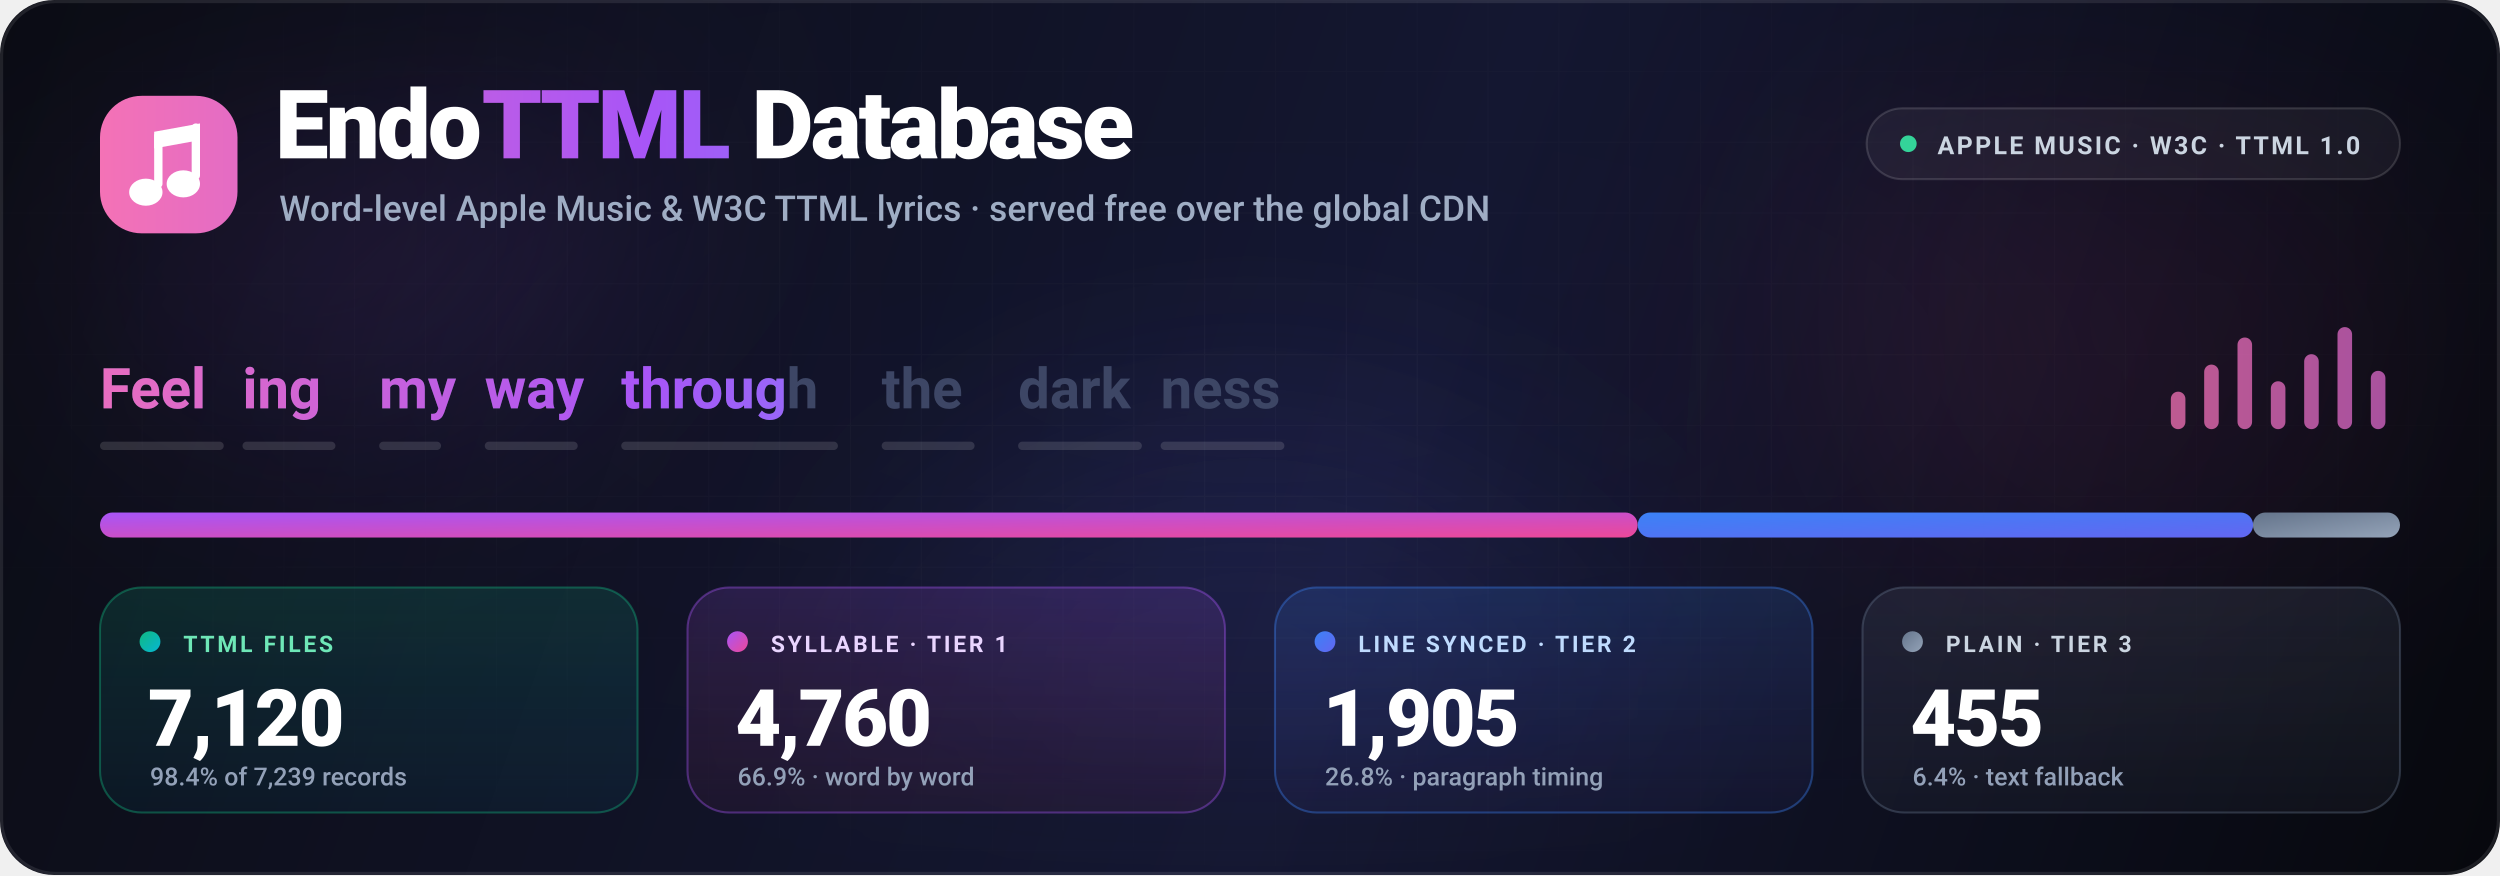
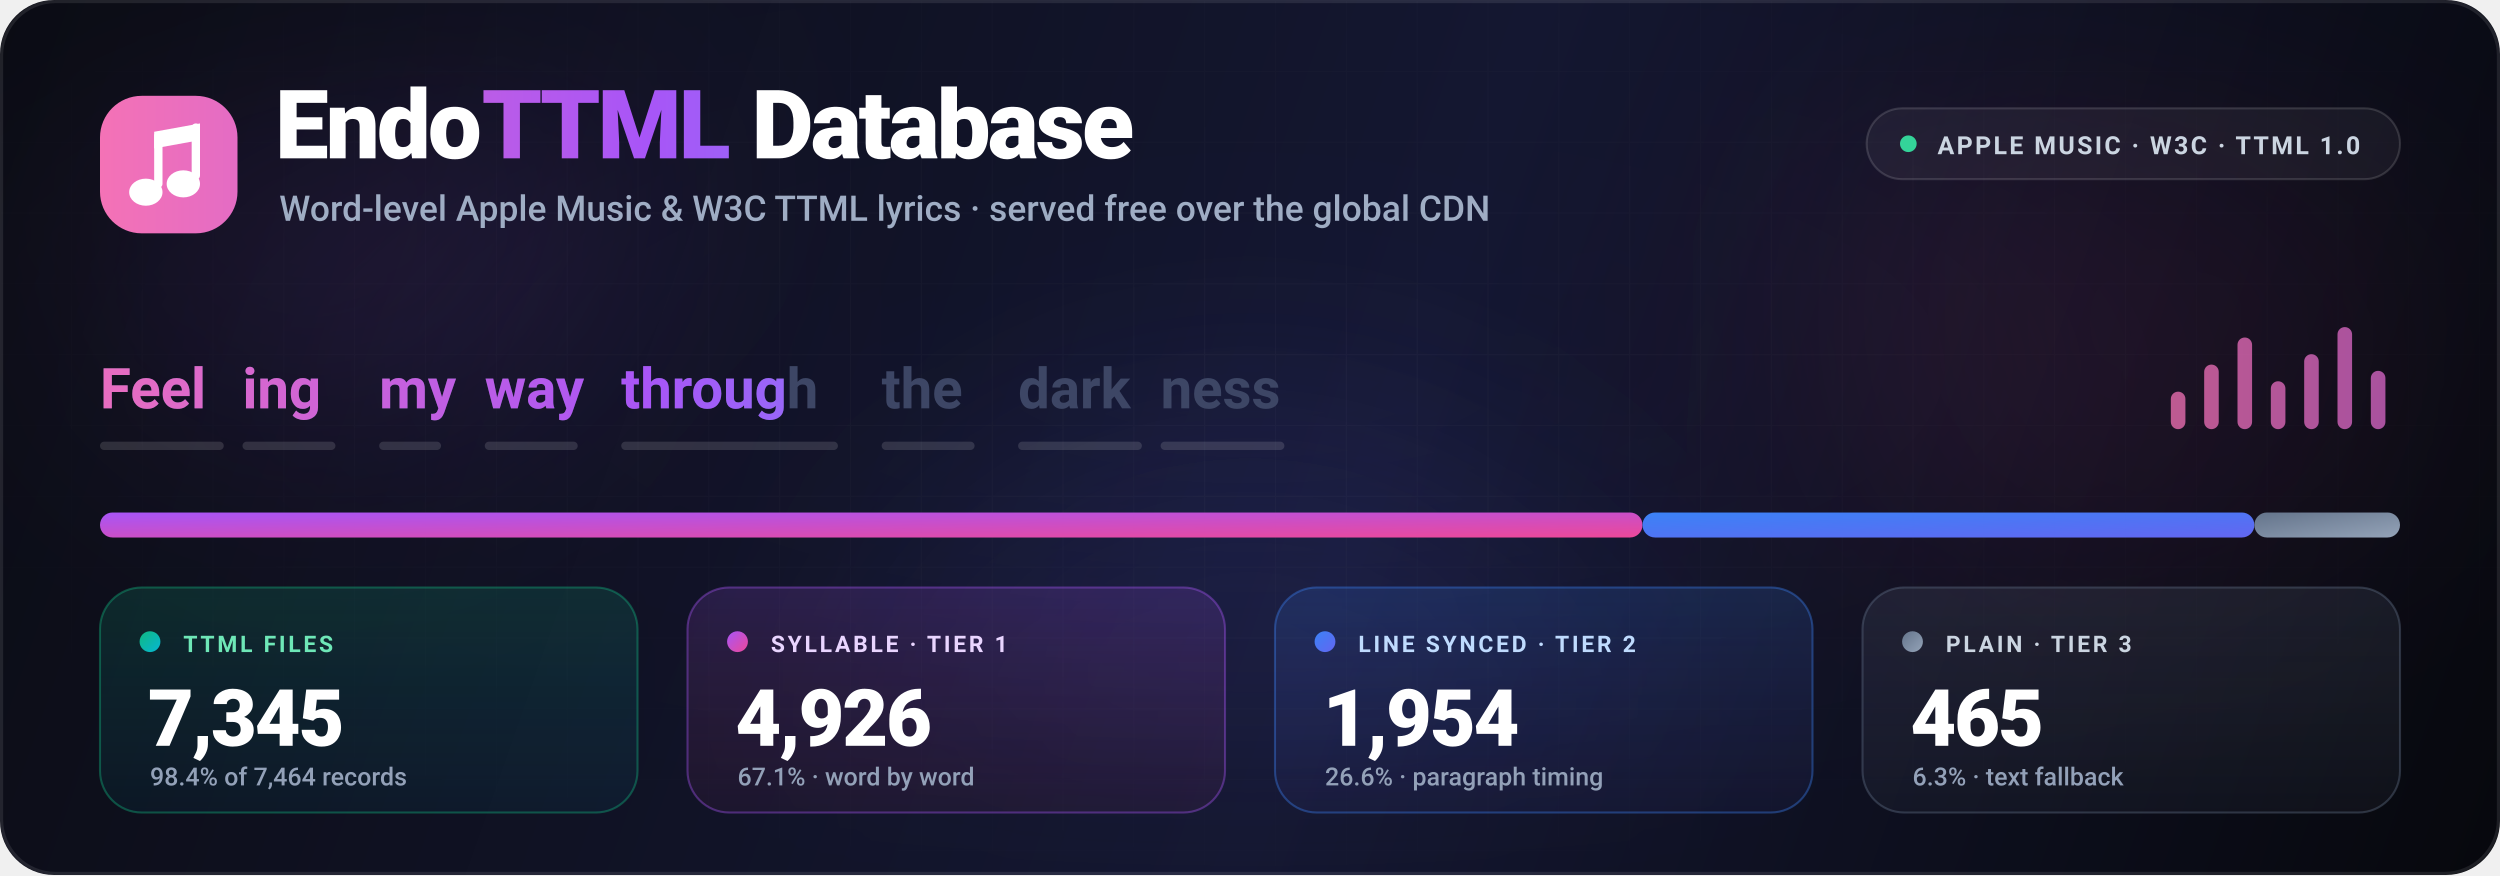
- <svg xmlns="http://www.w3.org/2000/svg" viewBox="0 0 1200 420" width="100%" role="img" aria-label="EndoTTML Database: 7,120 TTML files, 4,760 syllable synced, 1,905 line synced">
+ <svg xmlns="http://www.w3.org/2000/svg" viewBox="0 0 1200 420" width="100%" role="img" aria-label="EndoTTML Database: 7,345 TTML files, 4,926 syllable synced, 1,954 line synced">
  <defs>
    <linearGradient id="bg" x1="0" y1="0" x2="1200" y2="420" gradientUnits="userSpaceOnUse">
      <stop offset="0" stop-color="#0b0c14" />
      <stop offset="0.55" stop-color="#141731" />
      <stop offset="1" stop-color="#07080d" />
    </linearGradient>
    <linearGradient id="brand" x1="0" y1="0" x2="620" y2="0" gradientUnits="userSpaceOnUse">
      <stop offset="0" stop-color="#f472b6" />
      <stop offset="0.5" stop-color="#a855f7" />
      <stop offset="1" stop-color="#60a5fa" />
    </linearGradient>
    <linearGradient id="g-files" x1="0" y1="0" x2="1" y2="1">
      <stop offset="0" stop-color="#10b981" />
      <stop offset="1" stop-color="#06b6d4" />
    </linearGradient>
    <linearGradient id="fill-files" x1="0" y1="0" x2="0" y2="1">
      <stop offset="0" stop-color="#10b981" stop-opacity="0.16" />
      <stop offset="1" stop-color="#06b6d4" stop-opacity="0.05" />
    </linearGradient>
    <linearGradient id="g-syllable" x1="0" y1="0" x2="1" y2="1">
      <stop offset="0" stop-color="#a855f7" />
      <stop offset="1" stop-color="#ec4899" />
    </linearGradient>
    <linearGradient id="fill-syllable" x1="0" y1="0" x2="0" y2="1">
      <stop offset="0" stop-color="#a855f7" stop-opacity="0.16" />
      <stop offset="1" stop-color="#ec4899" stop-opacity="0.05" />
    </linearGradient>
    <linearGradient id="g-line" x1="0" y1="0" x2="1" y2="1">
      <stop offset="0" stop-color="#3b82f6" />
      <stop offset="1" stop-color="#6366f1" />
    </linearGradient>
    <linearGradient id="fill-line" x1="0" y1="0" x2="0" y2="1">
      <stop offset="0" stop-color="#3b82f6" stop-opacity="0.16" />
      <stop offset="1" stop-color="#6366f1" stop-opacity="0.05" />
    </linearGradient>
    <linearGradient id="g-plain" x1="0" y1="0" x2="1" y2="1">
      <stop offset="0" stop-color="#64748b" />
      <stop offset="1" stop-color="#94a3b8" />
    </linearGradient>
    <linearGradient id="fill-plain" x1="0" y1="0" x2="0" y2="1">
      <stop offset="0" stop-color="#64748b" stop-opacity="0.16" />
      <stop offset="1" stop-color="#94a3b8" stop-opacity="0.05" />
    </linearGradient>
    <pattern id="grid" width="34" height="34" patternUnits="userSpaceOnUse">
      <path d="M34 0H0V34" fill="none" stroke="#ffffff" stroke-opacity="0.028" stroke-width="1" />
    </pattern>
    <radialGradient id="fade" cx="0.5" cy="0.42" r="0.62">
      <stop offset="0" stop-color="#fff" stop-opacity="0.9" />
      <stop offset="1" stop-color="#fff" stop-opacity="0" />
    </radialGradient>
    <mask id="fadeMask">
      <rect width="1200" height="420" fill="url(#fade)" />
    </mask>
    <filter id="orb" x="-60%" y="-60%" width="220%" height="220%">
      <feGaussianBlur stdDeviation="70" />
    </filter>
    <clipPath id="sweep">
      <rect x="48" y="150" width="330" height="76">
        <animate attributeName="width" values="0;700;700" keyTimes="0;0.72;1" dur="5.5s" repeatCount="indefinite" />
      </rect>
    </clipPath>
  </defs>
  <style>.t1{font:900 46px -apple-system, BlinkMacSystemFont, 'Segoe UI', Roboto, Helvetica, Arial, sans-serif;fill:#fff;letter-spacing:-1.4px}.t2{font:500 17px -apple-system, BlinkMacSystemFont, 'Segoe UI', Roboto, Helvetica, Arial, sans-serif;fill:#9fadc4}.pill{font:700 12px -apple-system, BlinkMacSystemFont, 'Segoe UI', Roboto, Helvetica, Arial, sans-serif;fill:#cbd5e1;letter-spacing:1.1px}.label{font:700 11px -apple-system, BlinkMacSystemFont, 'Segoe UI', Roboto, Helvetica, Arial, sans-serif;letter-spacing:1.3px}.num{font:800 38px -apple-system, BlinkMacSystemFont, 'Segoe UI', Roboto, Helvetica, Arial, sans-serif;fill:#fff;letter-spacing:-1px}.sub{font:500 12px -apple-system, BlinkMacSystemFont, 'Segoe UI', Roboto, Helvetica, Arial, sans-serif;fill:#93a1b8}.lyric-dim{font:600 27px -apple-system, BlinkMacSystemFont, 'Segoe UI', Roboto, Helvetica, Arial, sans-serif;fill:#3d4665}.lyric-lit{font:600 27px -apple-system, BlinkMacSystemFont, 'Segoe UI', Roboto, Helvetica, Arial, sans-serif;fill:url(#brand)}</style>
  <rect width="1200" height="420" rx="26" fill="url(#bg)" />
  <rect width="1200" height="420" rx="26" fill="url(#grid)" mask="url(#fadeMask)" />
  <g mask="url(#fadeMask)" filter="url(#orb)">
    <circle cx="150" cy="70" r="150" fill="#a855f7" fill-opacity="0.30" />
    <circle cx="1040" cy="150" r="170" fill="#ec4899" fill-opacity="0.20" />
    <circle cx="600" cy="410" r="200" fill="#6366f1" fill-opacity="0.22" />
  </g>
  <g transform="translate(48,46)">
    <rect width="66" height="66" rx="20" fill="url(#brand)" />
    <g transform="translate(2,1.25)" fill="#ffffff">
      <rect x="24" y="16" width="4" height="27" rx="2" />
      <rect x="42" y="12" width="4" height="27" rx="2" />
      <path d="M24 16 L46 12 V20 L24 24 Z" />
      <ellipse cx="20" cy="45" rx="8" ry="6.5" />
      <ellipse cx="38" cy="41" rx="8" ry="6.5" />
    </g>
  </g>
  <text x="132" y="76" class="t1">Endo<tspan fill="url(#brand)">TTML</tspan> Database</text>
  <text x="134" y="106" class="t2">Word-level Apple Music &amp; W3C TTML lyrics · served free over the global CDN</text>
  <g transform="translate(896,52)">
    <rect width="256" height="34" rx="17" fill="#ffffff" fill-opacity="0.05" stroke="#ffffff" stroke-opacity="0.14" />
    <circle cx="20" cy="17" r="4" fill="#34d399" />
    <text x="34" y="22" class="pill">APPLE MUSIC · W3C · TTML 1.0</text>
  </g>
  <text x="48.0" y="196" class="lyric-dim">Feel</text>
  <text x="116.4" y="196" class="lyric-dim">ing</text>
  <text x="182.0" y="196" class="lyric-dim">my</text>
  <text x="232.7" y="196" class="lyric-dim">way</text>
  <text x="298.2" y="196" class="lyric-dim">through</text>
  <text x="423.2" y="196" class="lyric-dim">the</text>
  <text x="488.7" y="196" class="lyric-dim">dark</text>
  <text x="557.1" y="196" class="lyric-dim">ness</text>
  <g clip-path="url(#sweep)">
    <text x="48.0" y="196" class="lyric-lit">Feel</text>
    <text x="116.4" y="196" class="lyric-lit">ing</text>
    <text x="182.0" y="196" class="lyric-lit">my</text>
    <text x="232.7" y="196" class="lyric-lit">way</text>
    <text x="298.2" y="196" class="lyric-lit">through</text>
    <text x="423.2" y="196" class="lyric-lit">the</text>
    <text x="488.7" y="196" class="lyric-lit">dark</text>
    <text x="557.1" y="196" class="lyric-lit">ness</text>
  </g>
  <rect x="48.0" y="212" width="59.4" height="4" rx="2" fill="#ffffff" fill-opacity="0.13" />
  <rect x="116.4" y="212" width="44.6" height="4" rx="2" fill="#ffffff" fill-opacity="0.13" />
  <rect x="182.0" y="212" width="29.7" height="4" rx="2" fill="#ffffff" fill-opacity="0.13" />
  <rect x="232.7" y="212" width="44.6" height="4" rx="2" fill="#ffffff" fill-opacity="0.13" />
  <rect x="298.2" y="212" width="104.0" height="4" rx="2" fill="#ffffff" fill-opacity="0.13" />
  <rect x="423.2" y="212" width="44.6" height="4" rx="2" fill="#ffffff" fill-opacity="0.13" />
  <rect x="488.7" y="212" width="59.4" height="4" rx="2" fill="#ffffff" fill-opacity="0.13" />
  <rect x="557.1" y="212" width="59.4" height="4" rx="2" fill="#ffffff" fill-opacity="0.13" />
  <g transform="translate(1042,206)">
    <rect x="0" y="-18" width="7" height="18" rx="3.5" fill="url(#brand)" opacity="0.75">
      <animate attributeName="height" values="18;64;18" dur="1.6s" begin="0.00s" repeatCount="indefinite" />
      <animate attributeName="y" values="-18;-64;-18" dur="1.6s" begin="0.00s" repeatCount="indefinite" />
    </rect>
    <rect x="16" y="-31" width="7" height="31" rx="3.5" fill="url(#brand)" opacity="0.75">
      <animate attributeName="height" values="31;77;31" dur="1.6s" begin="0.13s" repeatCount="indefinite" />
      <animate attributeName="y" values="-31;-77;-31" dur="1.6s" begin="0.13s" repeatCount="indefinite" />
    </rect>
    <rect x="32" y="-44" width="7" height="44" rx="3.5" fill="url(#brand)" opacity="0.75">
      <animate attributeName="height" values="44;90;44" dur="1.6s" begin="0.26s" repeatCount="indefinite" />
      <animate attributeName="y" values="-44;-90;-44" dur="1.6s" begin="0.26s" repeatCount="indefinite" />
    </rect>
    <rect x="48" y="-23" width="7" height="23" rx="3.5" fill="url(#brand)" opacity="0.75">
      <animate attributeName="height" values="23;69;23" dur="1.6s" begin="0.39s" repeatCount="indefinite" />
      <animate attributeName="y" values="-23;-69;-23" dur="1.6s" begin="0.39s" repeatCount="indefinite" />
    </rect>
    <rect x="64" y="-36" width="7" height="36" rx="3.5" fill="url(#brand)" opacity="0.75">
      <animate attributeName="height" values="36;82;36" dur="1.6s" begin="0.52s" repeatCount="indefinite" />
      <animate attributeName="y" values="-36;-82;-36" dur="1.6s" begin="0.52s" repeatCount="indefinite" />
    </rect>
    <rect x="80" y="-49" width="7" height="49" rx="3.5" fill="url(#brand)" opacity="0.75">
      <animate attributeName="height" values="49;95;49" dur="1.6s" begin="0.65s" repeatCount="indefinite" />
      <animate attributeName="y" values="-49;-95;-49" dur="1.6s" begin="0.65s" repeatCount="indefinite" />
    </rect>
    <rect x="96" y="-28" width="7" height="28" rx="3.5" fill="url(#brand)" opacity="0.75">
      <animate attributeName="height" values="28;74;28" dur="1.6s" begin="0.78s" repeatCount="indefinite" />
      <animate attributeName="y" values="-28;-74;-28" dur="1.6s" begin="0.78s" repeatCount="indefinite" />
    </rect>
  </g>
-   <rect x="48.0" y="246" width="738.1" height="12" rx="6" fill="url(#g-syllable)" />
-   <rect x="786.1" y="246" width="295.4" height="12" rx="6" fill="url(#g-line)" />
-   <rect x="1081.4" y="246" width="70.6" height="12" rx="6" fill="url(#g-plain)" />
+   <rect x="48.0" y="246" width="740.4" height="12" rx="6" fill="url(#g-syllable)" />
+   <rect x="788.4" y="246" width="293.7" height="12" rx="6" fill="url(#g-line)" />
+   <rect x="1082.1" y="246" width="69.9" height="12" rx="6" fill="url(#g-plain)" />
  <g transform="translate(48,282)">
    <rect width="258" height="108" rx="20" fill="url(#fill-files)" stroke="#10b981" stroke-opacity="0.38" />
    <circle cx="24" cy="26" r="5" fill="url(#g-files)" />
    <text x="40" y="31" class="label" fill="#6ee7b7">TTML FILES</text>
-     <text x="23" y="76" class="num">7,120</text>
-     <text x="24" y="95" class="sub">98.4% of 7,239 records</text>
+     <text x="23" y="76" class="num">7,345</text>
+     <text x="24" y="95" class="sub">98.4% of 7,464 records</text>
  </g>
  <g transform="translate(330,282)">
    <rect width="258" height="108" rx="20" fill="url(#fill-syllable)" stroke="#a855f7" stroke-opacity="0.38" />
    <circle cx="24" cy="26" r="5" fill="url(#g-syllable)" />
    <text x="40" y="31" class="label" fill="#e9d5ff">SYLLABLE · TIER 1</text>
-     <text x="23" y="76" class="num">4,760</text>
-     <text x="24" y="95" class="sub">66.9% · word by word</text>
+     <text x="23" y="76" class="num">4,926</text>
+     <text x="24" y="95" class="sub">67.1% · word by word</text>
  </g>
  <g transform="translate(612,282)">
    <rect width="258" height="108" rx="20" fill="url(#fill-line)" stroke="#3b82f6" stroke-opacity="0.38" />
    <circle cx="24" cy="26" r="5" fill="url(#g-line)" />
    <text x="40" y="31" class="label" fill="#bfdbfe">LINE SYNCED · TIER 2</text>
-     <text x="23" y="76" class="num">1,905</text>
-     <text x="24" y="95" class="sub">26.8% · paragraph timing</text>
+     <text x="23" y="76" class="num">1,954</text>
+     <text x="24" y="95" class="sub">26.6% · paragraph timing</text>
  </g>
  <g transform="translate(894,282)">
    <rect width="258" height="108" rx="20" fill="url(#fill-plain)" stroke="#64748b" stroke-opacity="0.38" />
    <circle cx="24" cy="26" r="5" fill="url(#g-plain)" />
    <text x="40" y="31" class="label" fill="#cbd5e1">PLAIN · TIER 3</text>
-     <text x="23" y="76" class="num">455</text>
-     <text x="24" y="95" class="sub">6.4% · text fallback</text>
+     <text x="23" y="76" class="num">465</text>
+     <text x="24" y="95" class="sub">6.3% · text fallback</text>
  </g>
  <rect x="0.75" y="0.75" width="1198.5" height="418.5" rx="26" fill="none" stroke="#ffffff" stroke-opacity="0.09" stroke-width="1.5" />
</svg>
